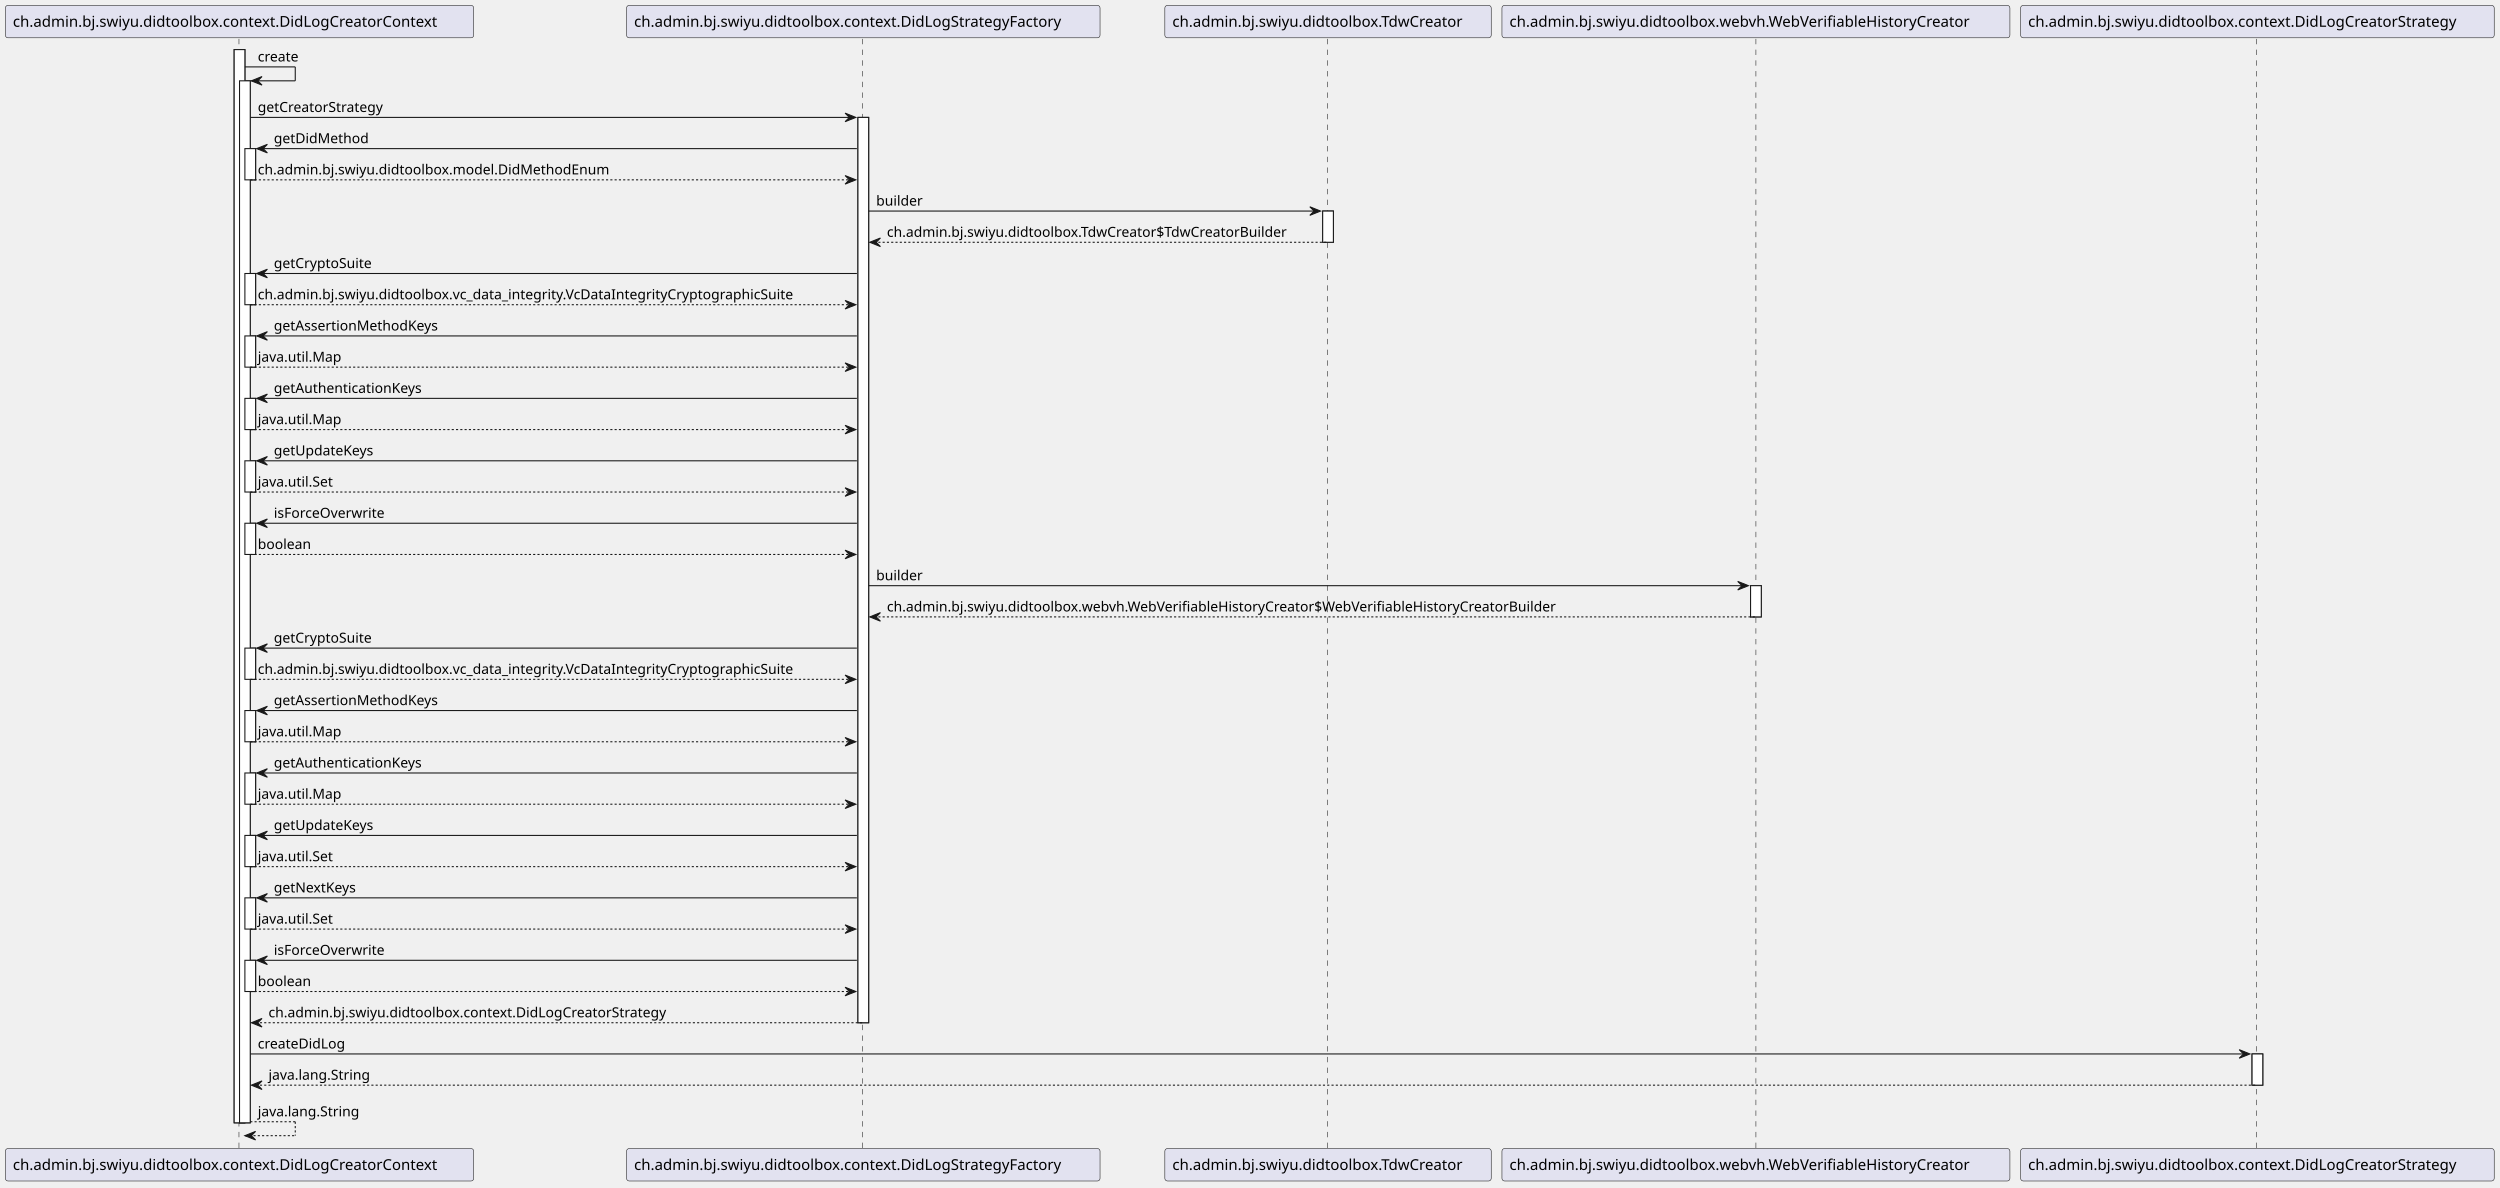
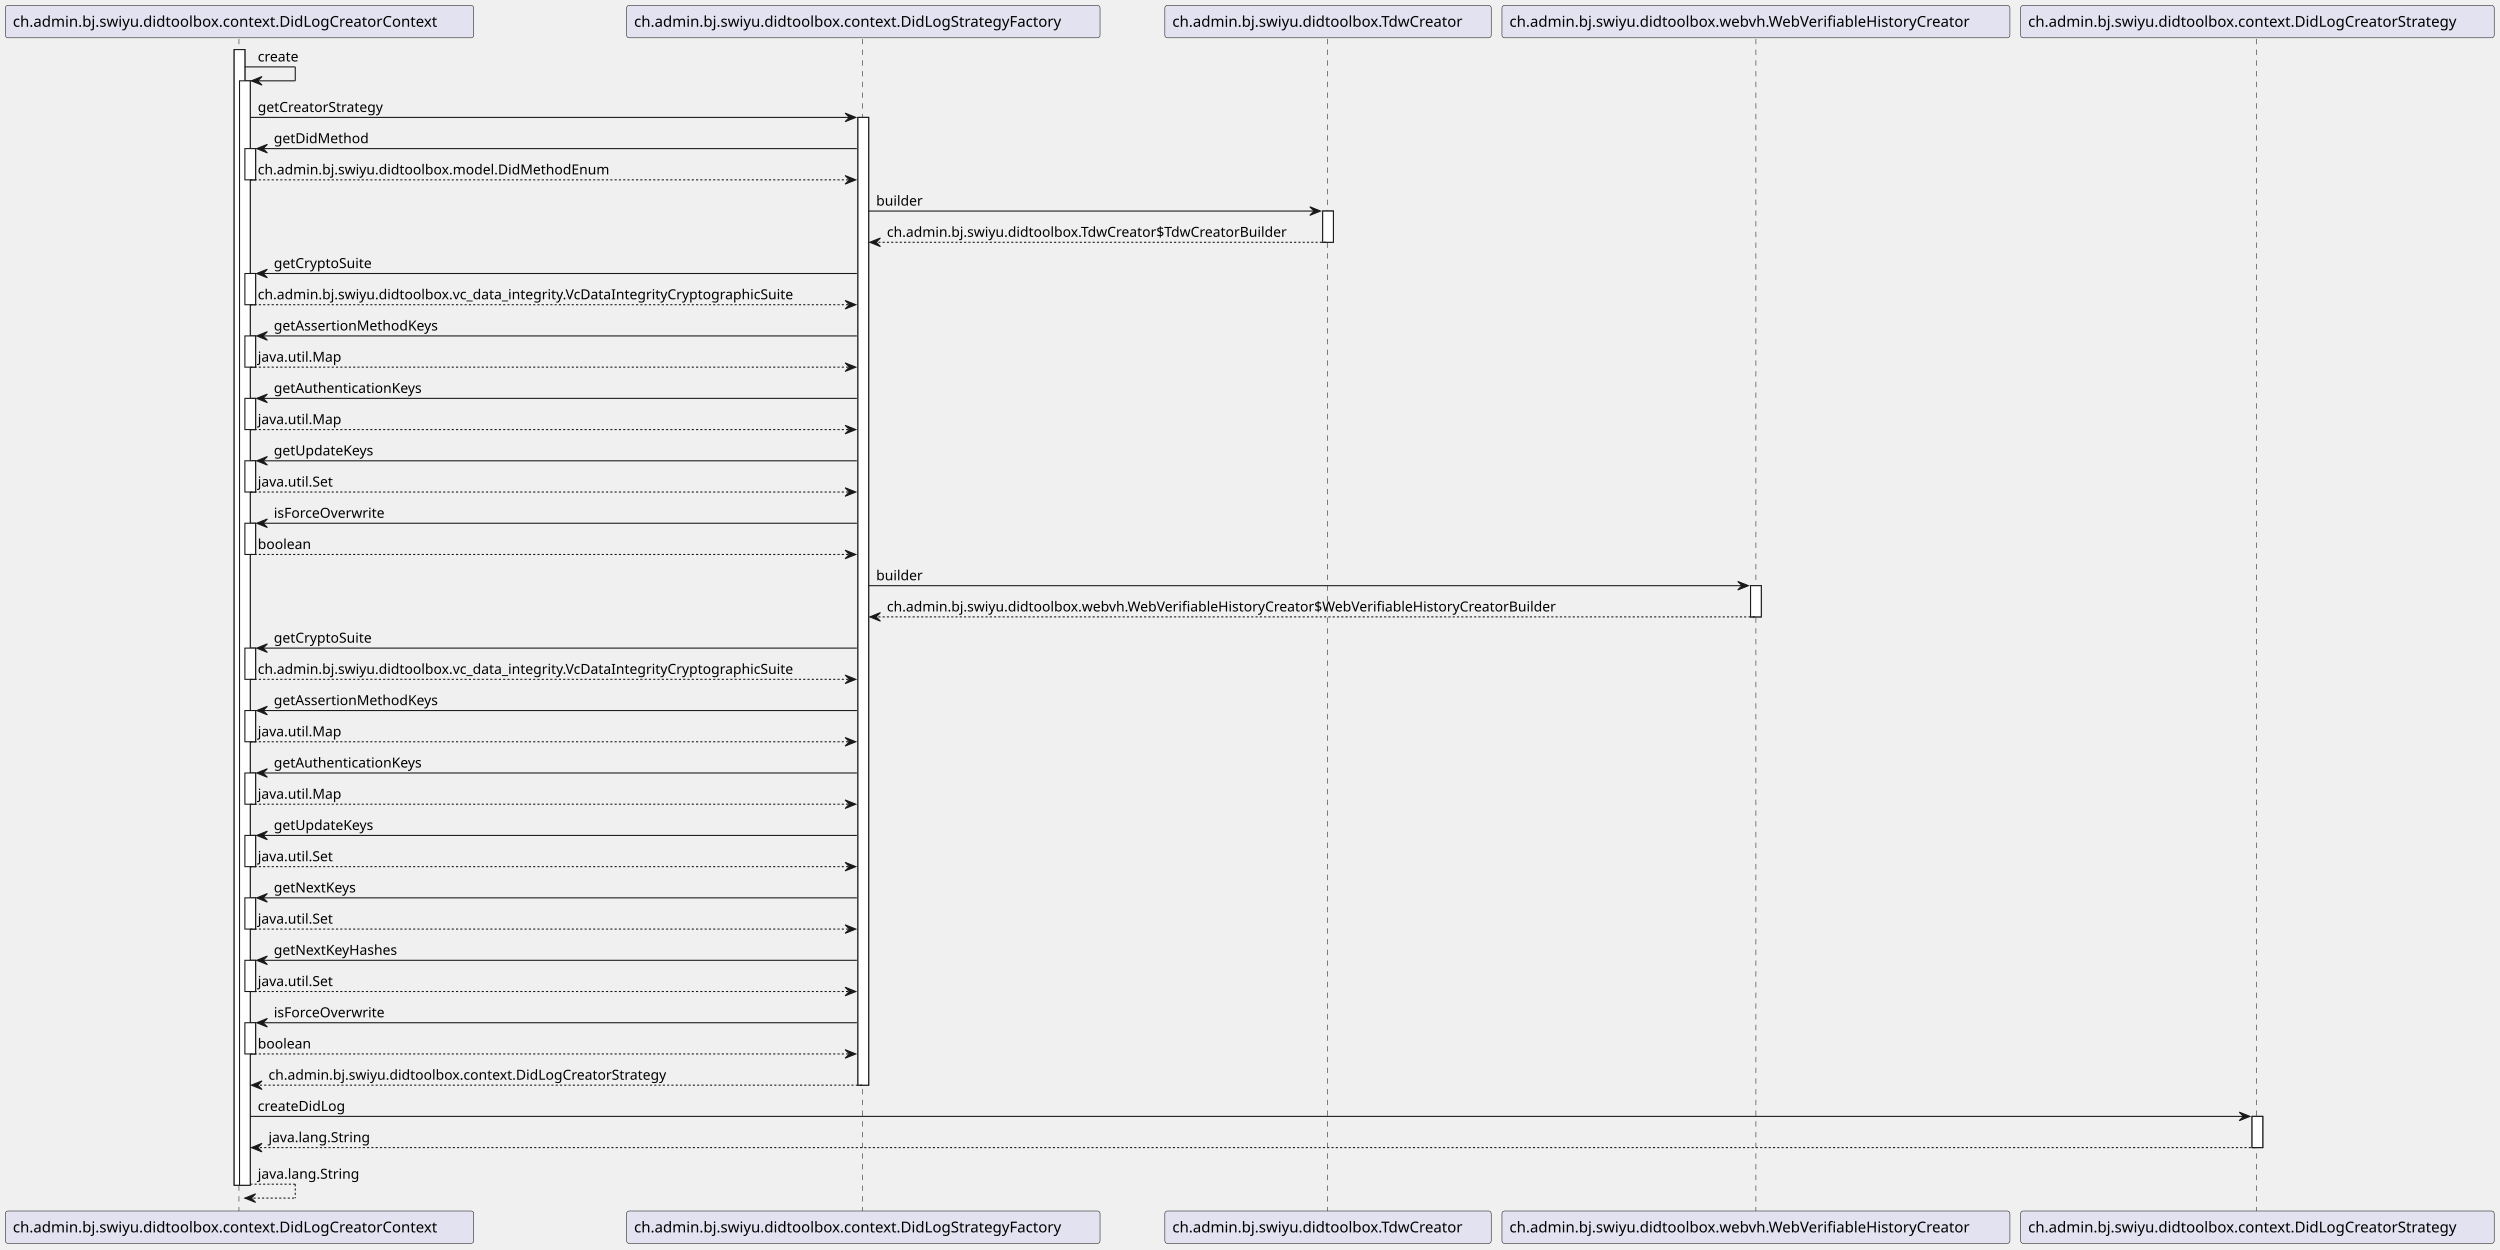
- <svg xmlns="http://www.w3.org/2000/svg" contentStyleType="text/css" data-diagram-type="SEQUENCE" height="1108px" preserveAspectRatio="none" style="width:2333px;height:1108px;background:#FFFFFF;" version="1.1" viewBox="0 0 2333 1108" width="2333px" zoomAndPan="magnify">
+ <svg xmlns="http://www.w3.org/2000/svg" contentStyleType="text/css" data-diagram-type="SEQUENCE" height="1166px" preserveAspectRatio="none" style="width:2333px;height:1166px;background:#FFFFFF;" version="1.1" viewBox="0 0 2333 1166" width="2333px" zoomAndPan="magnify">
  <defs />
  <g>
    <g>
-       <rect fill="#FFFFFF" height="1001.516" style="stroke:#181818;stroke-width:1;" width="10" x="218.531" y="46.297" />
-     </g>
-     <g>
-       <rect fill="#FFFFFF" height="972.383" style="stroke:#181818;stroke-width:1;" width="10" x="223.531" y="75.43" />
+       <rect fill="#FFFFFF" height="1059.781" style="stroke:#181818;stroke-width:1;" width="10" x="218.531" y="46.297" />
+     </g>
+     <g>
+       <rect fill="#FFFFFF" height="1030.648" style="stroke:#181818;stroke-width:1;" width="10" x="223.531" y="75.43" />
    </g>
    <g>
      <rect fill="#FFFFFF" height="29.133" style="stroke:#181818;stroke-width:1;" width="10" x="228.531" y="138.695" />
    </g>
    <g>
      <rect fill="#FFFFFF" height="29.133" style="stroke:#181818;stroke-width:1;" width="10" x="228.531" y="255.227" />
    </g>
    <g>
      <rect fill="#FFFFFF" height="29.133" style="stroke:#181818;stroke-width:1;" width="10" x="228.531" y="313.492" />
    </g>
    <g>
      <rect fill="#FFFFFF" height="29.133" style="stroke:#181818;stroke-width:1;" width="10" x="228.531" y="371.758" />
    </g>
    <g>
      <rect fill="#FFFFFF" height="29.133" style="stroke:#181818;stroke-width:1;" width="10" x="228.531" y="430.023" />
    </g>
    <g>
      <rect fill="#FFFFFF" height="29.133" style="stroke:#181818;stroke-width:1;" width="10" x="228.531" y="488.289" />
    </g>
    <g>
      <rect fill="#FFFFFF" height="29.133" style="stroke:#181818;stroke-width:1;" width="10" x="228.531" y="604.82" />
    </g>
    <g>
      <rect fill="#FFFFFF" height="29.133" style="stroke:#181818;stroke-width:1;" width="10" x="228.531" y="663.086" />
    </g>
    <g>
      <rect fill="#FFFFFF" height="29.133" style="stroke:#181818;stroke-width:1;" width="10" x="228.531" y="721.352" />
    </g>
    <g>
      <rect fill="#FFFFFF" height="29.133" style="stroke:#181818;stroke-width:1;" width="10" x="228.531" y="779.617" />
    </g>
    <g>
      <rect fill="#FFFFFF" height="29.133" style="stroke:#181818;stroke-width:1;" width="10" x="228.531" y="837.883" />
    </g>
    <g>
      <rect fill="#FFFFFF" height="29.133" style="stroke:#181818;stroke-width:1;" width="10" x="228.531" y="896.148" />
    </g>
    <g>
-       <rect fill="#FFFFFF" height="844.852" style="stroke:#181818;stroke-width:1;" width="10" x="800.635" y="109.562" />
+       <rect fill="#FFFFFF" height="29.133" style="stroke:#181818;stroke-width:1;" width="10" x="228.531" y="954.414" />
+     </g>
+     <g>
+       <rect fill="#FFFFFF" height="903.117" style="stroke:#181818;stroke-width:1;" width="10" x="800.635" y="109.562" />
    </g>
    <g>
      <rect fill="#FFFFFF" height="29.133" style="stroke:#181818;stroke-width:1;" width="10" x="1234.321" y="196.961" />
    </g>
    <g>
      <rect fill="#FFFFFF" height="29.133" style="stroke:#181818;stroke-width:1;" width="10" x="1633.631" y="546.555" />
    </g>
    <g>
-       <rect fill="#FFFFFF" height="29.133" style="stroke:#181818;stroke-width:1;" width="10" x="2101.626" y="983.547" />
-     </g>
-     <g>
-       <rect fill="#000000" fill-opacity="0" height="1036.516" width="8" x="219.531" y="36.297" />
-       <line style="stroke:#181818;stroke-width:0.5;stroke-dasharray:5,5;" x1="223" x2="223" y1="36.297" y2="1072.812" />
-     </g>
-     <g>
-       <rect fill="#000000" fill-opacity="0" height="1036.516" width="8" x="801.635" y="36.297" />
-       <line style="stroke:#181818;stroke-width:0.5;stroke-dasharray:5,5;" x1="804.711" x2="804.711" y1="36.297" y2="1072.812" />
-     </g>
-     <g>
-       <rect fill="#000000" fill-opacity="0" height="1036.516" width="8" x="1235.321" y="36.297" />
-       <line style="stroke:#181818;stroke-width:0.5;stroke-dasharray:5,5;" x1="1239.027" x2="1239.027" y1="36.297" y2="1072.812" />
-     </g>
-     <g>
-       <rect fill="#000000" fill-opacity="0" height="1036.516" width="8" x="1634.631" y="36.297" />
-       <line style="stroke:#181818;stroke-width:0.5;stroke-dasharray:5,5;" x1="1638.616" x2="1638.616" y1="36.297" y2="1072.812" />
-     </g>
-     <g>
-       <rect fill="#000000" fill-opacity="0" height="1036.516" width="8" x="2102.626" y="36.297" />
-       <line style="stroke:#181818;stroke-width:0.5;stroke-dasharray:5,5;" x1="2105.647" x2="2105.647" y1="36.297" y2="1072.812" />
+       <rect fill="#FFFFFF" height="29.133" style="stroke:#181818;stroke-width:1;" width="10" x="2101.626" y="1041.812" />
+     </g>
+     <g>
+       <rect fill="#000000" fill-opacity="0" height="1094.781" width="8" x="219.531" y="36.297" />
+       <line style="stroke:#181818;stroke-width:0.5;stroke-dasharray:5,5;" x1="223" x2="223" y1="36.297" y2="1131.078" />
+     </g>
+     <g>
+       <rect fill="#000000" fill-opacity="0" height="1094.781" width="8" x="801.635" y="36.297" />
+       <line style="stroke:#181818;stroke-width:0.5;stroke-dasharray:5,5;" x1="804.711" x2="804.711" y1="36.297" y2="1131.078" />
+     </g>
+     <g>
+       <rect fill="#000000" fill-opacity="0" height="1094.781" width="8" x="1235.321" y="36.297" />
+       <line style="stroke:#181818;stroke-width:0.5;stroke-dasharray:5,5;" x1="1239.027" x2="1239.027" y1="36.297" y2="1131.078" />
+     </g>
+     <g>
+       <rect fill="#000000" fill-opacity="0" height="1094.781" width="8" x="1634.631" y="36.297" />
+       <line style="stroke:#181818;stroke-width:0.5;stroke-dasharray:5,5;" x1="1638.616" x2="1638.616" y1="36.297" y2="1131.078" />
+     </g>
+     <g>
+       <rect fill="#000000" fill-opacity="0" height="1094.781" width="8" x="2102.626" y="36.297" />
+       <line style="stroke:#181818;stroke-width:0.5;stroke-dasharray:5,5;" x1="2105.647" x2="2105.647" y1="36.297" y2="1131.078" />
    </g>
    <g class="participant participant-head" data-participant="ch.admin.bj.swiyu.didtoolbox.context.DidLogCreatorContext">
      <rect fill="#E2E2F0" height="30.297" rx="2.5" ry="2.5" style="stroke:#181818;stroke-width:0.5;" width="437.062" x="5" y="5" />
      <text fill="#000000" font-family="sans-serif" font-size="14" lengthAdjust="spacing" textLength="423.062" x="12" y="24.995">ch.admin.bj.swiyu.didtoolbox.context.DidLogCreatorContext</text>
    </g>
    <g class="participant participant-tail" data-participant="ch.admin.bj.swiyu.didtoolbox.context.DidLogCreatorContext">
-       <rect fill="#E2E2F0" height="30.297" rx="2.5" ry="2.5" style="stroke:#181818;stroke-width:0.5;" width="437.062" x="5" y="1071.812" />
-       <text fill="#000000" font-family="sans-serif" font-size="14" lengthAdjust="spacing" textLength="423.062" x="12" y="1091.808">ch.admin.bj.swiyu.didtoolbox.context.DidLogCreatorContext</text>
+       <rect fill="#E2E2F0" height="30.297" rx="2.5" ry="2.5" style="stroke:#181818;stroke-width:0.5;" width="437.062" x="5" y="1130.078" />
+       <text fill="#000000" font-family="sans-serif" font-size="14" lengthAdjust="spacing" textLength="423.062" x="12" y="1150.073">ch.admin.bj.swiyu.didtoolbox.context.DidLogCreatorContext</text>
    </g>
    <g class="participant participant-head" data-participant="ch.admin.bj.swiyu.didtoolbox.context.DidLogStrategyFactory">
      <rect fill="#E2E2F0" height="30.297" rx="2.5" ry="2.5" style="stroke:#181818;stroke-width:0.5;" width="441.848" x="584.711" y="5" />
      <text fill="#000000" font-family="sans-serif" font-size="14" lengthAdjust="spacing" textLength="427.848" x="591.711" y="24.995">ch.admin.bj.swiyu.didtoolbox.context.DidLogStrategyFactory</text>
    </g>
    <g class="participant participant-tail" data-participant="ch.admin.bj.swiyu.didtoolbox.context.DidLogStrategyFactory">
-       <rect fill="#E2E2F0" height="30.297" rx="2.5" ry="2.5" style="stroke:#181818;stroke-width:0.5;" width="441.848" x="584.711" y="1071.812" />
-       <text fill="#000000" font-family="sans-serif" font-size="14" lengthAdjust="spacing" textLength="427.848" x="591.711" y="1091.808">ch.admin.bj.swiyu.didtoolbox.context.DidLogStrategyFactory</text>
+       <rect fill="#E2E2F0" height="30.297" rx="2.5" ry="2.5" style="stroke:#181818;stroke-width:0.5;" width="441.848" x="584.711" y="1130.078" />
+       <text fill="#000000" font-family="sans-serif" font-size="14" lengthAdjust="spacing" textLength="427.848" x="591.711" y="1150.073">ch.admin.bj.swiyu.didtoolbox.context.DidLogStrategyFactory</text>
    </g>
    <g class="participant participant-head" data-participant="ch.admin.bj.swiyu.didtoolbox.TdwCreator">
      <rect fill="#E2E2F0" height="30.297" rx="2.5" ry="2.5" style="stroke:#181818;stroke-width:0.5;" width="304.589" x="1087.027" y="5" />
      <text fill="#000000" font-family="sans-serif" font-size="14" lengthAdjust="spacing" textLength="290.589" x="1094.027" y="24.995">ch.admin.bj.swiyu.didtoolbox.TdwCreator</text>
    </g>
    <g class="participant participant-tail" data-participant="ch.admin.bj.swiyu.didtoolbox.TdwCreator">
-       <rect fill="#E2E2F0" height="30.297" rx="2.5" ry="2.5" style="stroke:#181818;stroke-width:0.5;" width="304.589" x="1087.027" y="1071.812" />
-       <text fill="#000000" font-family="sans-serif" font-size="14" lengthAdjust="spacing" textLength="290.589" x="1094.027" y="1091.808">ch.admin.bj.swiyu.didtoolbox.TdwCreator</text>
+       <rect fill="#E2E2F0" height="30.297" rx="2.5" ry="2.5" style="stroke:#181818;stroke-width:0.5;" width="304.589" x="1087.027" y="1130.078" />
+       <text fill="#000000" font-family="sans-serif" font-size="14" lengthAdjust="spacing" textLength="290.589" x="1094.027" y="1150.073">ch.admin.bj.swiyu.didtoolbox.TdwCreator</text>
    </g>
    <g class="participant participant-head" data-participant="ch.admin.bj.swiyu.didtoolbox.webvh.WebVerifiableHistoryCreator">
      <rect fill="#E2E2F0" height="30.297" rx="2.5" ry="2.5" style="stroke:#181818;stroke-width:0.5;" width="474.031" x="1401.616" y="5" />
      <text fill="#000000" font-family="sans-serif" font-size="14" lengthAdjust="spacing" textLength="460.031" x="1408.616" y="24.995">ch.admin.bj.swiyu.didtoolbox.webvh.WebVerifiableHistoryCreator</text>
    </g>
    <g class="participant participant-tail" data-participant="ch.admin.bj.swiyu.didtoolbox.webvh.WebVerifiableHistoryCreator">
-       <rect fill="#E2E2F0" height="30.297" rx="2.5" ry="2.5" style="stroke:#181818;stroke-width:0.5;" width="474.031" x="1401.616" y="1071.812" />
-       <text fill="#000000" font-family="sans-serif" font-size="14" lengthAdjust="spacing" textLength="460.031" x="1408.616" y="1091.808">ch.admin.bj.swiyu.didtoolbox.webvh.WebVerifiableHistoryCreator</text>
+       <rect fill="#E2E2F0" height="30.297" rx="2.5" ry="2.5" style="stroke:#181818;stroke-width:0.5;" width="474.031" x="1401.616" y="1130.078" />
+       <text fill="#000000" font-family="sans-serif" font-size="14" lengthAdjust="spacing" textLength="460.031" x="1408.616" y="1150.073">ch.admin.bj.swiyu.didtoolbox.webvh.WebVerifiableHistoryCreator</text>
    </g>
    <g class="participant participant-head" data-participant="ch.admin.bj.swiyu.didtoolbox.context.DidLogCreatorStrategy">
      <rect fill="#E2E2F0" height="30.297" rx="2.5" ry="2.5" style="stroke:#181818;stroke-width:0.5;" width="441.957" x="1885.647" y="5" />
      <text fill="#000000" font-family="sans-serif" font-size="14" lengthAdjust="spacing" textLength="427.957" x="1892.647" y="24.995">ch.admin.bj.swiyu.didtoolbox.context.DidLogCreatorStrategy</text>
    </g>
    <g class="participant participant-tail" data-participant="ch.admin.bj.swiyu.didtoolbox.context.DidLogCreatorStrategy">
-       <rect fill="#E2E2F0" height="30.297" rx="2.5" ry="2.5" style="stroke:#181818;stroke-width:0.5;" width="441.957" x="1885.647" y="1071.812" />
-       <text fill="#000000" font-family="sans-serif" font-size="14" lengthAdjust="spacing" textLength="427.957" x="1892.647" y="1091.808">ch.admin.bj.swiyu.didtoolbox.context.DidLogCreatorStrategy</text>
-     </g>
-     <g>
-       <rect fill="#FFFFFF" height="1001.516" style="stroke:#181818;stroke-width:1;" width="10" x="218.531" y="46.297" />
-     </g>
-     <g>
-       <rect fill="#FFFFFF" height="972.383" style="stroke:#181818;stroke-width:1;" width="10" x="223.531" y="75.43" />
+       <rect fill="#E2E2F0" height="30.297" rx="2.5" ry="2.5" style="stroke:#181818;stroke-width:0.5;" width="441.957" x="1885.647" y="1130.078" />
+       <text fill="#000000" font-family="sans-serif" font-size="14" lengthAdjust="spacing" textLength="427.957" x="1892.647" y="1150.073">ch.admin.bj.swiyu.didtoolbox.context.DidLogCreatorStrategy</text>
+     </g>
+     <g>
+       <rect fill="#FFFFFF" height="1059.781" style="stroke:#181818;stroke-width:1;" width="10" x="218.531" y="46.297" />
+     </g>
+     <g>
+       <rect fill="#FFFFFF" height="1030.648" style="stroke:#181818;stroke-width:1;" width="10" x="223.531" y="75.43" />
    </g>
    <g>
      <rect fill="#FFFFFF" height="29.133" style="stroke:#181818;stroke-width:1;" width="10" x="228.531" y="138.695" />
    </g>
    <g>
      <rect fill="#FFFFFF" height="29.133" style="stroke:#181818;stroke-width:1;" width="10" x="228.531" y="255.227" />
    </g>
    <g>
      <rect fill="#FFFFFF" height="29.133" style="stroke:#181818;stroke-width:1;" width="10" x="228.531" y="313.492" />
    </g>
    <g>
      <rect fill="#FFFFFF" height="29.133" style="stroke:#181818;stroke-width:1;" width="10" x="228.531" y="371.758" />
    </g>
    <g>
      <rect fill="#FFFFFF" height="29.133" style="stroke:#181818;stroke-width:1;" width="10" x="228.531" y="430.023" />
    </g>
    <g>
      <rect fill="#FFFFFF" height="29.133" style="stroke:#181818;stroke-width:1;" width="10" x="228.531" y="488.289" />
    </g>
    <g>
      <rect fill="#FFFFFF" height="29.133" style="stroke:#181818;stroke-width:1;" width="10" x="228.531" y="604.82" />
    </g>
    <g>
      <rect fill="#FFFFFF" height="29.133" style="stroke:#181818;stroke-width:1;" width="10" x="228.531" y="663.086" />
    </g>
    <g>
      <rect fill="#FFFFFF" height="29.133" style="stroke:#181818;stroke-width:1;" width="10" x="228.531" y="721.352" />
    </g>
    <g>
      <rect fill="#FFFFFF" height="29.133" style="stroke:#181818;stroke-width:1;" width="10" x="228.531" y="779.617" />
    </g>
    <g>
      <rect fill="#FFFFFF" height="29.133" style="stroke:#181818;stroke-width:1;" width="10" x="228.531" y="837.883" />
    </g>
    <g>
      <rect fill="#FFFFFF" height="29.133" style="stroke:#181818;stroke-width:1;" width="10" x="228.531" y="896.148" />
    </g>
    <g>
-       <rect fill="#FFFFFF" height="844.852" style="stroke:#181818;stroke-width:1;" width="10" x="800.635" y="109.562" />
+       <rect fill="#FFFFFF" height="29.133" style="stroke:#181818;stroke-width:1;" width="10" x="228.531" y="954.414" />
+     </g>
+     <g>
+       <rect fill="#FFFFFF" height="903.117" style="stroke:#181818;stroke-width:1;" width="10" x="800.635" y="109.562" />
    </g>
    <g>
      <rect fill="#FFFFFF" height="29.133" style="stroke:#181818;stroke-width:1;" width="10" x="1234.321" y="196.961" />
    </g>
    <g>
      <rect fill="#FFFFFF" height="29.133" style="stroke:#181818;stroke-width:1;" width="10" x="1633.631" y="546.555" />
    </g>
    <g>
-       <rect fill="#FFFFFF" height="29.133" style="stroke:#181818;stroke-width:1;" width="10" x="2101.626" y="983.547" />
+       <rect fill="#FFFFFF" height="29.133" style="stroke:#181818;stroke-width:1;" width="10" x="2101.626" y="1041.812" />
    </g>
    <g class="message" data-participant-1="ch.admin.bj.swiyu.didtoolbox.context.DidLogCreatorContext" data-participant-2="ch.admin.bj.swiyu.didtoolbox.context.DidLogCreatorContext">
      <line style="stroke:#181818;stroke-width:1;" x1="228.531" x2="275.531" y1="62.43" y2="62.43" />
      <line style="stroke:#181818;stroke-width:1;" x1="275.531" x2="275.531" y1="62.43" y2="75.43" />
      <line style="stroke:#181818;stroke-width:1;" x1="234.531" x2="275.531" y1="75.43" y2="75.43" />
      <polygon fill="#181818" points="244.531,71.43,234.531,75.43,244.531,79.43,240.531,75.43" style="stroke:#181818;stroke-width:1;" />
      <text fill="#000000" font-family="sans-serif" font-size="13" lengthAdjust="spacing" textLength="41.552" x="240.531" y="57.364">create</text>
    </g>
    <g class="message" data-participant-1="ch.admin.bj.swiyu.didtoolbox.context.DidLogCreatorContext" data-participant-2="ch.admin.bj.swiyu.didtoolbox.context.DidLogStrategyFactory">
      <polygon fill="#181818" points="788.635,105.562,798.635,109.562,788.635,113.562,792.635,109.562" style="stroke:#181818;stroke-width:1;" />
      <line style="stroke:#181818;stroke-width:1;" x1="233.531" x2="794.635" y1="109.562" y2="109.562" />
      <text fill="#000000" font-family="sans-serif" font-size="13" lengthAdjust="spacing" textLength="125.83" x="240.531" y="104.497">getCreatorStrategy</text>
    </g>
    <g class="message" data-participant-1="ch.admin.bj.swiyu.didtoolbox.context.DidLogStrategyFactory" data-participant-2="ch.admin.bj.swiyu.didtoolbox.context.DidLogCreatorContext">
      <polygon fill="#181818" points="249.531,134.695,239.531,138.695,249.531,142.695,245.531,138.695" style="stroke:#181818;stroke-width:1;" />
      <line style="stroke:#181818;stroke-width:1;" x1="243.531" x2="799.635" y1="138.695" y2="138.695" />
      <text fill="#000000" font-family="sans-serif" font-size="13" lengthAdjust="spacing" textLength="91.978" x="255.531" y="133.629">getDidMethod</text>
    </g>
    <g class="message" data-participant-1="ch.admin.bj.swiyu.didtoolbox.context.DidLogCreatorContext" data-participant-2="ch.admin.bj.swiyu.didtoolbox.context.DidLogStrategyFactory">
      <polygon fill="#181818" points="788.635,163.828,798.635,167.828,788.635,171.828,792.635,167.828" style="stroke:#181818;stroke-width:1;" />
      <line style="stroke:#181818;stroke-width:1;stroke-dasharray:2,2;" x1="233.531" x2="794.635" y1="167.828" y2="167.828" />
      <text fill="#000000" font-family="sans-serif" font-size="13" lengthAdjust="spacing" textLength="346.823" x="240.531" y="162.762">ch.admin.bj.swiyu.didtoolbox.model.DidMethodEnum</text>
    </g>
    <g class="message" data-participant-1="ch.admin.bj.swiyu.didtoolbox.context.DidLogStrategyFactory" data-participant-2="ch.admin.bj.swiyu.didtoolbox.TdwCreator">
      <polygon fill="#181818" points="1222.321,192.961,1232.321,196.961,1222.321,200.961,1226.321,196.961" style="stroke:#181818;stroke-width:1;" />
      <line style="stroke:#181818;stroke-width:1;" x1="810.635" x2="1228.321" y1="196.961" y2="196.961" />
      <text fill="#000000" font-family="sans-serif" font-size="13" lengthAdjust="spacing" textLength="45.31" x="817.635" y="191.895">builder</text>
    </g>
    <g class="message" data-participant-1="ch.admin.bj.swiyu.didtoolbox.TdwCreator" data-participant-2="ch.admin.bj.swiyu.didtoolbox.context.DidLogStrategyFactory">
      <polygon fill="#181818" points="821.635,222.094,811.635,226.094,821.635,230.094,817.635,226.094" style="stroke:#181818;stroke-width:1;" />
      <line style="stroke:#181818;stroke-width:1;stroke-dasharray:2,2;" x1="815.635" x2="1238.321" y1="226.094" y2="226.094" />
      <text fill="#000000" font-family="sans-serif" font-size="13" lengthAdjust="spacing" textLength="399.687" x="827.635" y="221.028">ch.admin.bj.swiyu.didtoolbox.TdwCreator$TdwCreatorBuilder</text>
    </g>
    <g class="message" data-participant-1="ch.admin.bj.swiyu.didtoolbox.context.DidLogStrategyFactory" data-participant-2="ch.admin.bj.swiyu.didtoolbox.context.DidLogCreatorContext">
      <polygon fill="#181818" points="249.531,251.227,239.531,255.227,249.531,259.227,245.531,255.227" style="stroke:#181818;stroke-width:1;" />
      <line style="stroke:#181818;stroke-width:1;" x1="243.531" x2="799.635" y1="255.227" y2="255.227" />
      <text fill="#000000" font-family="sans-serif" font-size="13" lengthAdjust="spacing" textLength="97.963" x="255.531" y="250.161">getCryptoSuite</text>
    </g>
    <g class="message" data-participant-1="ch.admin.bj.swiyu.didtoolbox.context.DidLogCreatorContext" data-participant-2="ch.admin.bj.swiyu.didtoolbox.context.DidLogStrategyFactory">
      <polygon fill="#181818" points="788.635,280.359,798.635,284.359,788.635,288.359,792.635,284.359" style="stroke:#181818;stroke-width:1;" />
      <line style="stroke:#181818;stroke-width:1;stroke-dasharray:2,2;" x1="233.531" x2="794.635" y1="284.359" y2="284.359" />
      <text fill="#000000" font-family="sans-serif" font-size="13" lengthAdjust="spacing" textLength="538.104" x="240.531" y="279.293">ch.admin.bj.swiyu.didtoolbox.vc_data_integrity.VcDataIntegrityCryptographicSuite</text>
    </g>
    <g class="message" data-participant-1="ch.admin.bj.swiyu.didtoolbox.context.DidLogStrategyFactory" data-participant-2="ch.admin.bj.swiyu.didtoolbox.context.DidLogCreatorContext">
      <polygon fill="#181818" points="249.531,309.492,239.531,313.492,249.531,317.492,245.531,313.492" style="stroke:#181818;stroke-width:1;" />
      <line style="stroke:#181818;stroke-width:1;" x1="243.531" x2="799.635" y1="313.492" y2="313.492" />
      <text fill="#000000" font-family="sans-serif" font-size="13" lengthAdjust="spacing" textLength="161.776" x="255.531" y="308.426">getAssertionMethodKeys</text>
    </g>
    <g class="message" data-participant-1="ch.admin.bj.swiyu.didtoolbox.context.DidLogCreatorContext" data-participant-2="ch.admin.bj.swiyu.didtoolbox.context.DidLogStrategyFactory">
      <polygon fill="#181818" points="788.635,338.625,798.635,342.625,788.635,346.625,792.635,342.625" style="stroke:#181818;stroke-width:1;" />
      <line style="stroke:#181818;stroke-width:1;stroke-dasharray:2,2;" x1="233.531" x2="794.635" y1="342.625" y2="342.625" />
      <text fill="#000000" font-family="sans-serif" font-size="13" lengthAdjust="spacing" textLength="83.497" x="240.531" y="337.559">java.util.Map</text>
    </g>
    <g class="message" data-participant-1="ch.admin.bj.swiyu.didtoolbox.context.DidLogStrategyFactory" data-participant-2="ch.admin.bj.swiyu.didtoolbox.context.DidLogCreatorContext">
      <polygon fill="#181818" points="249.531,367.758,239.531,371.758,249.531,375.758,245.531,371.758" style="stroke:#181818;stroke-width:1;" />
      <line style="stroke:#181818;stroke-width:1;" x1="243.531" x2="799.635" y1="371.758" y2="371.758" />
      <text fill="#000000" font-family="sans-serif" font-size="13" lengthAdjust="spacing" textLength="147.767" x="255.531" y="366.692">getAuthenticationKeys</text>
    </g>
    <g class="message" data-participant-1="ch.admin.bj.swiyu.didtoolbox.context.DidLogCreatorContext" data-participant-2="ch.admin.bj.swiyu.didtoolbox.context.DidLogStrategyFactory">
      <polygon fill="#181818" points="788.635,396.891,798.635,400.891,788.635,404.891,792.635,400.891" style="stroke:#181818;stroke-width:1;" />
      <line style="stroke:#181818;stroke-width:1;stroke-dasharray:2,2;" x1="233.531" x2="794.635" y1="400.891" y2="400.891" />
      <text fill="#000000" font-family="sans-serif" font-size="13" lengthAdjust="spacing" textLength="83.497" x="240.531" y="395.825">java.util.Map</text>
    </g>
    <g class="message" data-participant-1="ch.admin.bj.swiyu.didtoolbox.context.DidLogStrategyFactory" data-participant-2="ch.admin.bj.swiyu.didtoolbox.context.DidLogCreatorContext">
      <polygon fill="#181818" points="249.531,426.023,239.531,430.023,249.531,434.023,245.531,430.023" style="stroke:#181818;stroke-width:1;" />
      <line style="stroke:#181818;stroke-width:1;" x1="243.531" x2="799.635" y1="430.023" y2="430.023" />
      <text fill="#000000" font-family="sans-serif" font-size="13" lengthAdjust="spacing" textLength="99.417" x="255.531" y="424.957">getUpdateKeys</text>
    </g>
    <g class="message" data-participant-1="ch.admin.bj.swiyu.didtoolbox.context.DidLogCreatorContext" data-participant-2="ch.admin.bj.swiyu.didtoolbox.context.DidLogStrategyFactory">
      <polygon fill="#181818" points="788.635,455.156,798.635,459.156,788.635,463.156,792.635,459.156" style="stroke:#181818;stroke-width:1;" />
      <line style="stroke:#181818;stroke-width:1;stroke-dasharray:2,2;" x1="233.531" x2="794.635" y1="459.156" y2="459.156" />
      <text fill="#000000" font-family="sans-serif" font-size="13" lengthAdjust="spacing" textLength="77.41" x="240.531" y="454.09">java.util.Set</text>
    </g>
    <g class="message" data-participant-1="ch.admin.bj.swiyu.didtoolbox.context.DidLogStrategyFactory" data-participant-2="ch.admin.bj.swiyu.didtoolbox.context.DidLogCreatorContext">
      <polygon fill="#181818" points="249.531,484.289,239.531,488.289,249.531,492.289,245.531,488.289" style="stroke:#181818;stroke-width:1;" />
      <line style="stroke:#181818;stroke-width:1;" x1="243.531" x2="799.635" y1="488.289" y2="488.289" />
      <text fill="#000000" font-family="sans-serif" font-size="13" lengthAdjust="spacing" textLength="110.259" x="255.531" y="483.223">isForceOverwrite</text>
    </g>
    <g class="message" data-participant-1="ch.admin.bj.swiyu.didtoolbox.context.DidLogCreatorContext" data-participant-2="ch.admin.bj.swiyu.didtoolbox.context.DidLogStrategyFactory">
      <polygon fill="#181818" points="788.635,513.422,798.635,517.422,788.635,521.422,792.635,517.422" style="stroke:#181818;stroke-width:1;" />
      <line style="stroke:#181818;stroke-width:1;stroke-dasharray:2,2;" x1="233.531" x2="794.635" y1="517.422" y2="517.422" />
      <text fill="#000000" font-family="sans-serif" font-size="13" lengthAdjust="spacing" textLength="51.975" x="240.531" y="512.356">boolean</text>
    </g>
    <g class="message" data-participant-1="ch.admin.bj.swiyu.didtoolbox.context.DidLogStrategyFactory" data-participant-2="ch.admin.bj.swiyu.didtoolbox.webvh.WebVerifiableHistoryCreator">
      <polygon fill="#181818" points="1621.631,542.555,1631.631,546.555,1621.631,550.555,1625.631,546.555" style="stroke:#181818;stroke-width:1;" />
      <line style="stroke:#181818;stroke-width:1;" x1="810.635" x2="1627.631" y1="546.555" y2="546.555" />
      <text fill="#000000" font-family="sans-serif" font-size="13" lengthAdjust="spacing" textLength="45.31" x="817.635" y="541.489">builder</text>
    </g>
    <g class="message" data-participant-1="ch.admin.bj.swiyu.didtoolbox.webvh.WebVerifiableHistoryCreator" data-participant-2="ch.admin.bj.swiyu.didtoolbox.context.DidLogStrategyFactory">
      <polygon fill="#181818" points="821.635,571.688,811.635,575.688,821.635,579.688,817.635,575.688" style="stroke:#181818;stroke-width:1;" />
      <line style="stroke:#181818;stroke-width:1;stroke-dasharray:2,2;" x1="815.635" x2="1637.631" y1="575.688" y2="575.688" />
      <text fill="#000000" font-family="sans-serif" font-size="13" lengthAdjust="spacing" textLength="667.418" x="827.635" y="570.622">ch.admin.bj.swiyu.didtoolbox.webvh.WebVerifiableHistoryCreator$WebVerifiableHistoryCreatorBuilder</text>
    </g>
    <g class="message" data-participant-1="ch.admin.bj.swiyu.didtoolbox.context.DidLogStrategyFactory" data-participant-2="ch.admin.bj.swiyu.didtoolbox.context.DidLogCreatorContext">
      <polygon fill="#181818" points="249.531,600.82,239.531,604.82,249.531,608.82,245.531,604.82" style="stroke:#181818;stroke-width:1;" />
      <line style="stroke:#181818;stroke-width:1;" x1="243.531" x2="799.635" y1="604.82" y2="604.82" />
      <text fill="#000000" font-family="sans-serif" font-size="13" lengthAdjust="spacing" textLength="97.963" x="255.531" y="599.754">getCryptoSuite</text>
    </g>
    <g class="message" data-participant-1="ch.admin.bj.swiyu.didtoolbox.context.DidLogCreatorContext" data-participant-2="ch.admin.bj.swiyu.didtoolbox.context.DidLogStrategyFactory">
      <polygon fill="#181818" points="788.635,629.953,798.635,633.953,788.635,637.953,792.635,633.953" style="stroke:#181818;stroke-width:1;" />
      <line style="stroke:#181818;stroke-width:1;stroke-dasharray:2,2;" x1="233.531" x2="794.635" y1="633.953" y2="633.953" />
      <text fill="#000000" font-family="sans-serif" font-size="13" lengthAdjust="spacing" textLength="538.104" x="240.531" y="628.887">ch.admin.bj.swiyu.didtoolbox.vc_data_integrity.VcDataIntegrityCryptographicSuite</text>
    </g>
    <g class="message" data-participant-1="ch.admin.bj.swiyu.didtoolbox.context.DidLogStrategyFactory" data-participant-2="ch.admin.bj.swiyu.didtoolbox.context.DidLogCreatorContext">
      <polygon fill="#181818" points="249.531,659.086,239.531,663.086,249.531,667.086,245.531,663.086" style="stroke:#181818;stroke-width:1;" />
      <line style="stroke:#181818;stroke-width:1;" x1="243.531" x2="799.635" y1="663.086" y2="663.086" />
      <text fill="#000000" font-family="sans-serif" font-size="13" lengthAdjust="spacing" textLength="161.776" x="255.531" y="658.02">getAssertionMethodKeys</text>
    </g>
    <g class="message" data-participant-1="ch.admin.bj.swiyu.didtoolbox.context.DidLogCreatorContext" data-participant-2="ch.admin.bj.swiyu.didtoolbox.context.DidLogStrategyFactory">
      <polygon fill="#181818" points="788.635,688.219,798.635,692.219,788.635,696.219,792.635,692.219" style="stroke:#181818;stroke-width:1;" />
      <line style="stroke:#181818;stroke-width:1;stroke-dasharray:2,2;" x1="233.531" x2="794.635" y1="692.219" y2="692.219" />
      <text fill="#000000" font-family="sans-serif" font-size="13" lengthAdjust="spacing" textLength="83.497" x="240.531" y="687.153">java.util.Map</text>
    </g>
    <g class="message" data-participant-1="ch.admin.bj.swiyu.didtoolbox.context.DidLogStrategyFactory" data-participant-2="ch.admin.bj.swiyu.didtoolbox.context.DidLogCreatorContext">
      <polygon fill="#181818" points="249.531,717.352,239.531,721.352,249.531,725.352,245.531,721.352" style="stroke:#181818;stroke-width:1;" />
      <line style="stroke:#181818;stroke-width:1;" x1="243.531" x2="799.635" y1="721.352" y2="721.352" />
      <text fill="#000000" font-family="sans-serif" font-size="13" lengthAdjust="spacing" textLength="147.767" x="255.531" y="716.286">getAuthenticationKeys</text>
    </g>
    <g class="message" data-participant-1="ch.admin.bj.swiyu.didtoolbox.context.DidLogCreatorContext" data-participant-2="ch.admin.bj.swiyu.didtoolbox.context.DidLogStrategyFactory">
      <polygon fill="#181818" points="788.635,746.484,798.635,750.484,788.635,754.484,792.635,750.484" style="stroke:#181818;stroke-width:1;" />
      <line style="stroke:#181818;stroke-width:1;stroke-dasharray:2,2;" x1="233.531" x2="794.635" y1="750.484" y2="750.484" />
      <text fill="#000000" font-family="sans-serif" font-size="13" lengthAdjust="spacing" textLength="83.497" x="240.531" y="745.418">java.util.Map</text>
    </g>
    <g class="message" data-participant-1="ch.admin.bj.swiyu.didtoolbox.context.DidLogStrategyFactory" data-participant-2="ch.admin.bj.swiyu.didtoolbox.context.DidLogCreatorContext">
      <polygon fill="#181818" points="249.531,775.617,239.531,779.617,249.531,783.617,245.531,779.617" style="stroke:#181818;stroke-width:1;" />
      <line style="stroke:#181818;stroke-width:1;" x1="243.531" x2="799.635" y1="779.617" y2="779.617" />
      <text fill="#000000" font-family="sans-serif" font-size="13" lengthAdjust="spacing" textLength="99.417" x="255.531" y="774.551">getUpdateKeys</text>
    </g>
    <g class="message" data-participant-1="ch.admin.bj.swiyu.didtoolbox.context.DidLogCreatorContext" data-participant-2="ch.admin.bj.swiyu.didtoolbox.context.DidLogStrategyFactory">
      <polygon fill="#181818" points="788.635,804.75,798.635,808.75,788.635,812.75,792.635,808.75" style="stroke:#181818;stroke-width:1;" />
      <line style="stroke:#181818;stroke-width:1;stroke-dasharray:2,2;" x1="233.531" x2="794.635" y1="808.75" y2="808.75" />
      <text fill="#000000" font-family="sans-serif" font-size="13" lengthAdjust="spacing" textLength="77.41" x="240.531" y="803.684">java.util.Set</text>
    </g>
    <g class="message" data-participant-1="ch.admin.bj.swiyu.didtoolbox.context.DidLogStrategyFactory" data-participant-2="ch.admin.bj.swiyu.didtoolbox.context.DidLogCreatorContext">
      <polygon fill="#181818" points="249.531,833.883,239.531,837.883,249.531,841.883,245.531,837.883" style="stroke:#181818;stroke-width:1;" />
      <line style="stroke:#181818;stroke-width:1;" x1="243.531" x2="799.635" y1="837.883" y2="837.883" />
      <text fill="#000000" font-family="sans-serif" font-size="13" lengthAdjust="spacing" textLength="82.85" x="255.531" y="832.817">getNextKeys</text>
    </g>
    <g class="message" data-participant-1="ch.admin.bj.swiyu.didtoolbox.context.DidLogCreatorContext" data-participant-2="ch.admin.bj.swiyu.didtoolbox.context.DidLogStrategyFactory">
      <polygon fill="#181818" points="788.635,863.016,798.635,867.016,788.635,871.016,792.635,867.016" style="stroke:#181818;stroke-width:1;" />
      <line style="stroke:#181818;stroke-width:1;stroke-dasharray:2,2;" x1="233.531" x2="794.635" y1="867.016" y2="867.016" />
      <text fill="#000000" font-family="sans-serif" font-size="13" lengthAdjust="spacing" textLength="77.41" x="240.531" y="861.95">java.util.Set</text>
    </g>
    <g class="message" data-participant-1="ch.admin.bj.swiyu.didtoolbox.context.DidLogStrategyFactory" data-participant-2="ch.admin.bj.swiyu.didtoolbox.context.DidLogCreatorContext">
      <polygon fill="#181818" points="249.531,892.148,239.531,896.148,249.531,900.148,245.531,896.148" style="stroke:#181818;stroke-width:1;" />
      <line style="stroke:#181818;stroke-width:1;" x1="243.531" x2="799.635" y1="896.148" y2="896.148" />
-       <text fill="#000000" font-family="sans-serif" font-size="13" lengthAdjust="spacing" textLength="110.259" x="255.531" y="891.082">isForceOverwrite</text>
+       <text fill="#000000" font-family="sans-serif" font-size="13" lengthAdjust="spacing" textLength="123.602" x="255.531" y="891.082">getNextKeyHashes</text>
    </g>
    <g class="message" data-participant-1="ch.admin.bj.swiyu.didtoolbox.context.DidLogCreatorContext" data-participant-2="ch.admin.bj.swiyu.didtoolbox.context.DidLogStrategyFactory">
      <polygon fill="#181818" points="788.635,921.281,798.635,925.281,788.635,929.281,792.635,925.281" style="stroke:#181818;stroke-width:1;" />
      <line style="stroke:#181818;stroke-width:1;stroke-dasharray:2,2;" x1="233.531" x2="794.635" y1="925.281" y2="925.281" />
-       <text fill="#000000" font-family="sans-serif" font-size="13" lengthAdjust="spacing" textLength="51.975" x="240.531" y="920.215">boolean</text>
-     </g>
-     <g class="message" data-participant-1="ch.admin.bj.swiyu.didtoolbox.context.DidLogStrategyFactory" data-participant-2="ch.admin.bj.swiyu.didtoolbox.context.DidLogCreatorContext">
-       <polygon fill="#181818" points="244.531,950.414,234.531,954.414,244.531,958.414,240.531,954.414" style="stroke:#181818;stroke-width:1;" />
-       <line style="stroke:#181818;stroke-width:1;stroke-dasharray:2,2;" x1="238.531" x2="804.635" y1="954.414" y2="954.414" />
-       <text fill="#000000" font-family="sans-serif" font-size="13" lengthAdjust="spacing" textLength="397.389" x="250.531" y="949.348">ch.admin.bj.swiyu.didtoolbox.context.DidLogCreatorStrategy</text>
+       <text fill="#000000" font-family="sans-serif" font-size="13" lengthAdjust="spacing" textLength="77.41" x="240.531" y="920.215">java.util.Set</text>
+     </g>
+     <g class="message" data-participant-1="ch.admin.bj.swiyu.didtoolbox.context.DidLogStrategyFactory" data-participant-2="ch.admin.bj.swiyu.didtoolbox.context.DidLogCreatorContext">
+       <polygon fill="#181818" points="249.531,950.414,239.531,954.414,249.531,958.414,245.531,954.414" style="stroke:#181818;stroke-width:1;" />
+       <line style="stroke:#181818;stroke-width:1;" x1="243.531" x2="799.635" y1="954.414" y2="954.414" />
+       <text fill="#000000" font-family="sans-serif" font-size="13" lengthAdjust="spacing" textLength="110.259" x="255.531" y="949.348">isForceOverwrite</text>
+     </g>
+     <g class="message" data-participant-1="ch.admin.bj.swiyu.didtoolbox.context.DidLogCreatorContext" data-participant-2="ch.admin.bj.swiyu.didtoolbox.context.DidLogStrategyFactory">
+       <polygon fill="#181818" points="788.635,979.547,798.635,983.547,788.635,987.547,792.635,983.547" style="stroke:#181818;stroke-width:1;" />
+       <line style="stroke:#181818;stroke-width:1;stroke-dasharray:2,2;" x1="233.531" x2="794.635" y1="983.547" y2="983.547" />
+       <text fill="#000000" font-family="sans-serif" font-size="13" lengthAdjust="spacing" textLength="51.975" x="240.531" y="978.481">boolean</text>
+     </g>
+     <g class="message" data-participant-1="ch.admin.bj.swiyu.didtoolbox.context.DidLogStrategyFactory" data-participant-2="ch.admin.bj.swiyu.didtoolbox.context.DidLogCreatorContext">
+       <polygon fill="#181818" points="244.531,1008.68,234.531,1012.68,244.531,1016.68,240.531,1012.68" style="stroke:#181818;stroke-width:1;" />
+       <line style="stroke:#181818;stroke-width:1;stroke-dasharray:2,2;" x1="238.531" x2="804.635" y1="1012.68" y2="1012.68" />
+       <text fill="#000000" font-family="sans-serif" font-size="13" lengthAdjust="spacing" textLength="397.389" x="250.531" y="1007.614">ch.admin.bj.swiyu.didtoolbox.context.DidLogCreatorStrategy</text>
    </g>
    <g class="message" data-participant-1="ch.admin.bj.swiyu.didtoolbox.context.DidLogCreatorContext" data-participant-2="ch.admin.bj.swiyu.didtoolbox.context.DidLogCreatorStrategy">
-       <polygon fill="#181818" points="2089.626,979.547,2099.626,983.547,2089.626,987.547,2093.626,983.547" style="stroke:#181818;stroke-width:1;" />
-       <line style="stroke:#181818;stroke-width:1;" x1="233.531" x2="2095.626" y1="983.547" y2="983.547" />
-       <text fill="#000000" font-family="sans-serif" font-size="13" lengthAdjust="spacing" textLength="86.874" x="240.531" y="978.481">createDidLog</text>
+       <polygon fill="#181818" points="2089.626,1037.812,2099.626,1041.812,2089.626,1045.812,2093.626,1041.812" style="stroke:#181818;stroke-width:1;" />
+       <line style="stroke:#181818;stroke-width:1;" x1="233.531" x2="2095.626" y1="1041.812" y2="1041.812" />
+       <text fill="#000000" font-family="sans-serif" font-size="13" lengthAdjust="spacing" textLength="86.874" x="240.531" y="1036.747">createDidLog</text>
    </g>
    <g class="message" data-participant-1="ch.admin.bj.swiyu.didtoolbox.context.DidLogCreatorStrategy" data-participant-2="ch.admin.bj.swiyu.didtoolbox.context.DidLogCreatorContext">
-       <polygon fill="#181818" points="244.531,1008.68,234.531,1012.68,244.531,1016.68,240.531,1012.68" style="stroke:#181818;stroke-width:1;" />
-       <line style="stroke:#181818;stroke-width:1;stroke-dasharray:2,2;" x1="238.531" x2="2105.626" y1="1012.68" y2="1012.68" />
-       <text fill="#000000" font-family="sans-serif" font-size="13" lengthAdjust="spacing" textLength="102.369" x="250.531" y="1007.614">java.lang.String</text>
+       <polygon fill="#181818" points="244.531,1066.945,234.531,1070.945,244.531,1074.945,240.531,1070.945" style="stroke:#181818;stroke-width:1;" />
+       <line style="stroke:#181818;stroke-width:1;stroke-dasharray:2,2;" x1="238.531" x2="2105.626" y1="1070.945" y2="1070.945" />
+       <text fill="#000000" font-family="sans-serif" font-size="13" lengthAdjust="spacing" textLength="102.369" x="250.531" y="1065.879">java.lang.String</text>
    </g>
    <g class="message" data-participant-1="ch.admin.bj.swiyu.didtoolbox.context.DidLogCreatorContext" data-participant-2="ch.admin.bj.swiyu.didtoolbox.context.DidLogCreatorContext">
-       <line style="stroke:#181818;stroke-width:1;stroke-dasharray:2,2;" x1="233.531" x2="275.531" y1="1046.812" y2="1046.812" />
-       <line style="stroke:#181818;stroke-width:1;stroke-dasharray:2,2;" x1="275.531" x2="275.531" y1="1046.812" y2="1059.812" />
-       <line style="stroke:#181818;stroke-width:1;stroke-dasharray:2,2;" x1="228.531" x2="275.531" y1="1059.812" y2="1059.812" />
-       <polygon fill="#181818" points="238.531,1055.812,228.531,1059.812,238.531,1063.812,234.531,1059.812" style="stroke:#181818;stroke-width:1;" />
-       <text fill="#000000" font-family="sans-serif" font-size="13" lengthAdjust="spacing" textLength="102.369" x="240.531" y="1041.747">java.lang.String</text>
+       <line style="stroke:#181818;stroke-width:1;stroke-dasharray:2,2;" x1="233.531" x2="275.531" y1="1105.078" y2="1105.078" />
+       <line style="stroke:#181818;stroke-width:1;stroke-dasharray:2,2;" x1="275.531" x2="275.531" y1="1105.078" y2="1118.078" />
+       <line style="stroke:#181818;stroke-width:1;stroke-dasharray:2,2;" x1="228.531" x2="275.531" y1="1118.078" y2="1118.078" />
+       <polygon fill="#181818" points="238.531,1114.078,228.531,1118.078,238.531,1122.078,234.531,1118.078" style="stroke:#181818;stroke-width:1;" />
+       <text fill="#000000" font-family="sans-serif" font-size="13" lengthAdjust="spacing" textLength="102.369" x="240.531" y="1100.012">java.lang.String</text>
    </g>
  </g>
</svg>
